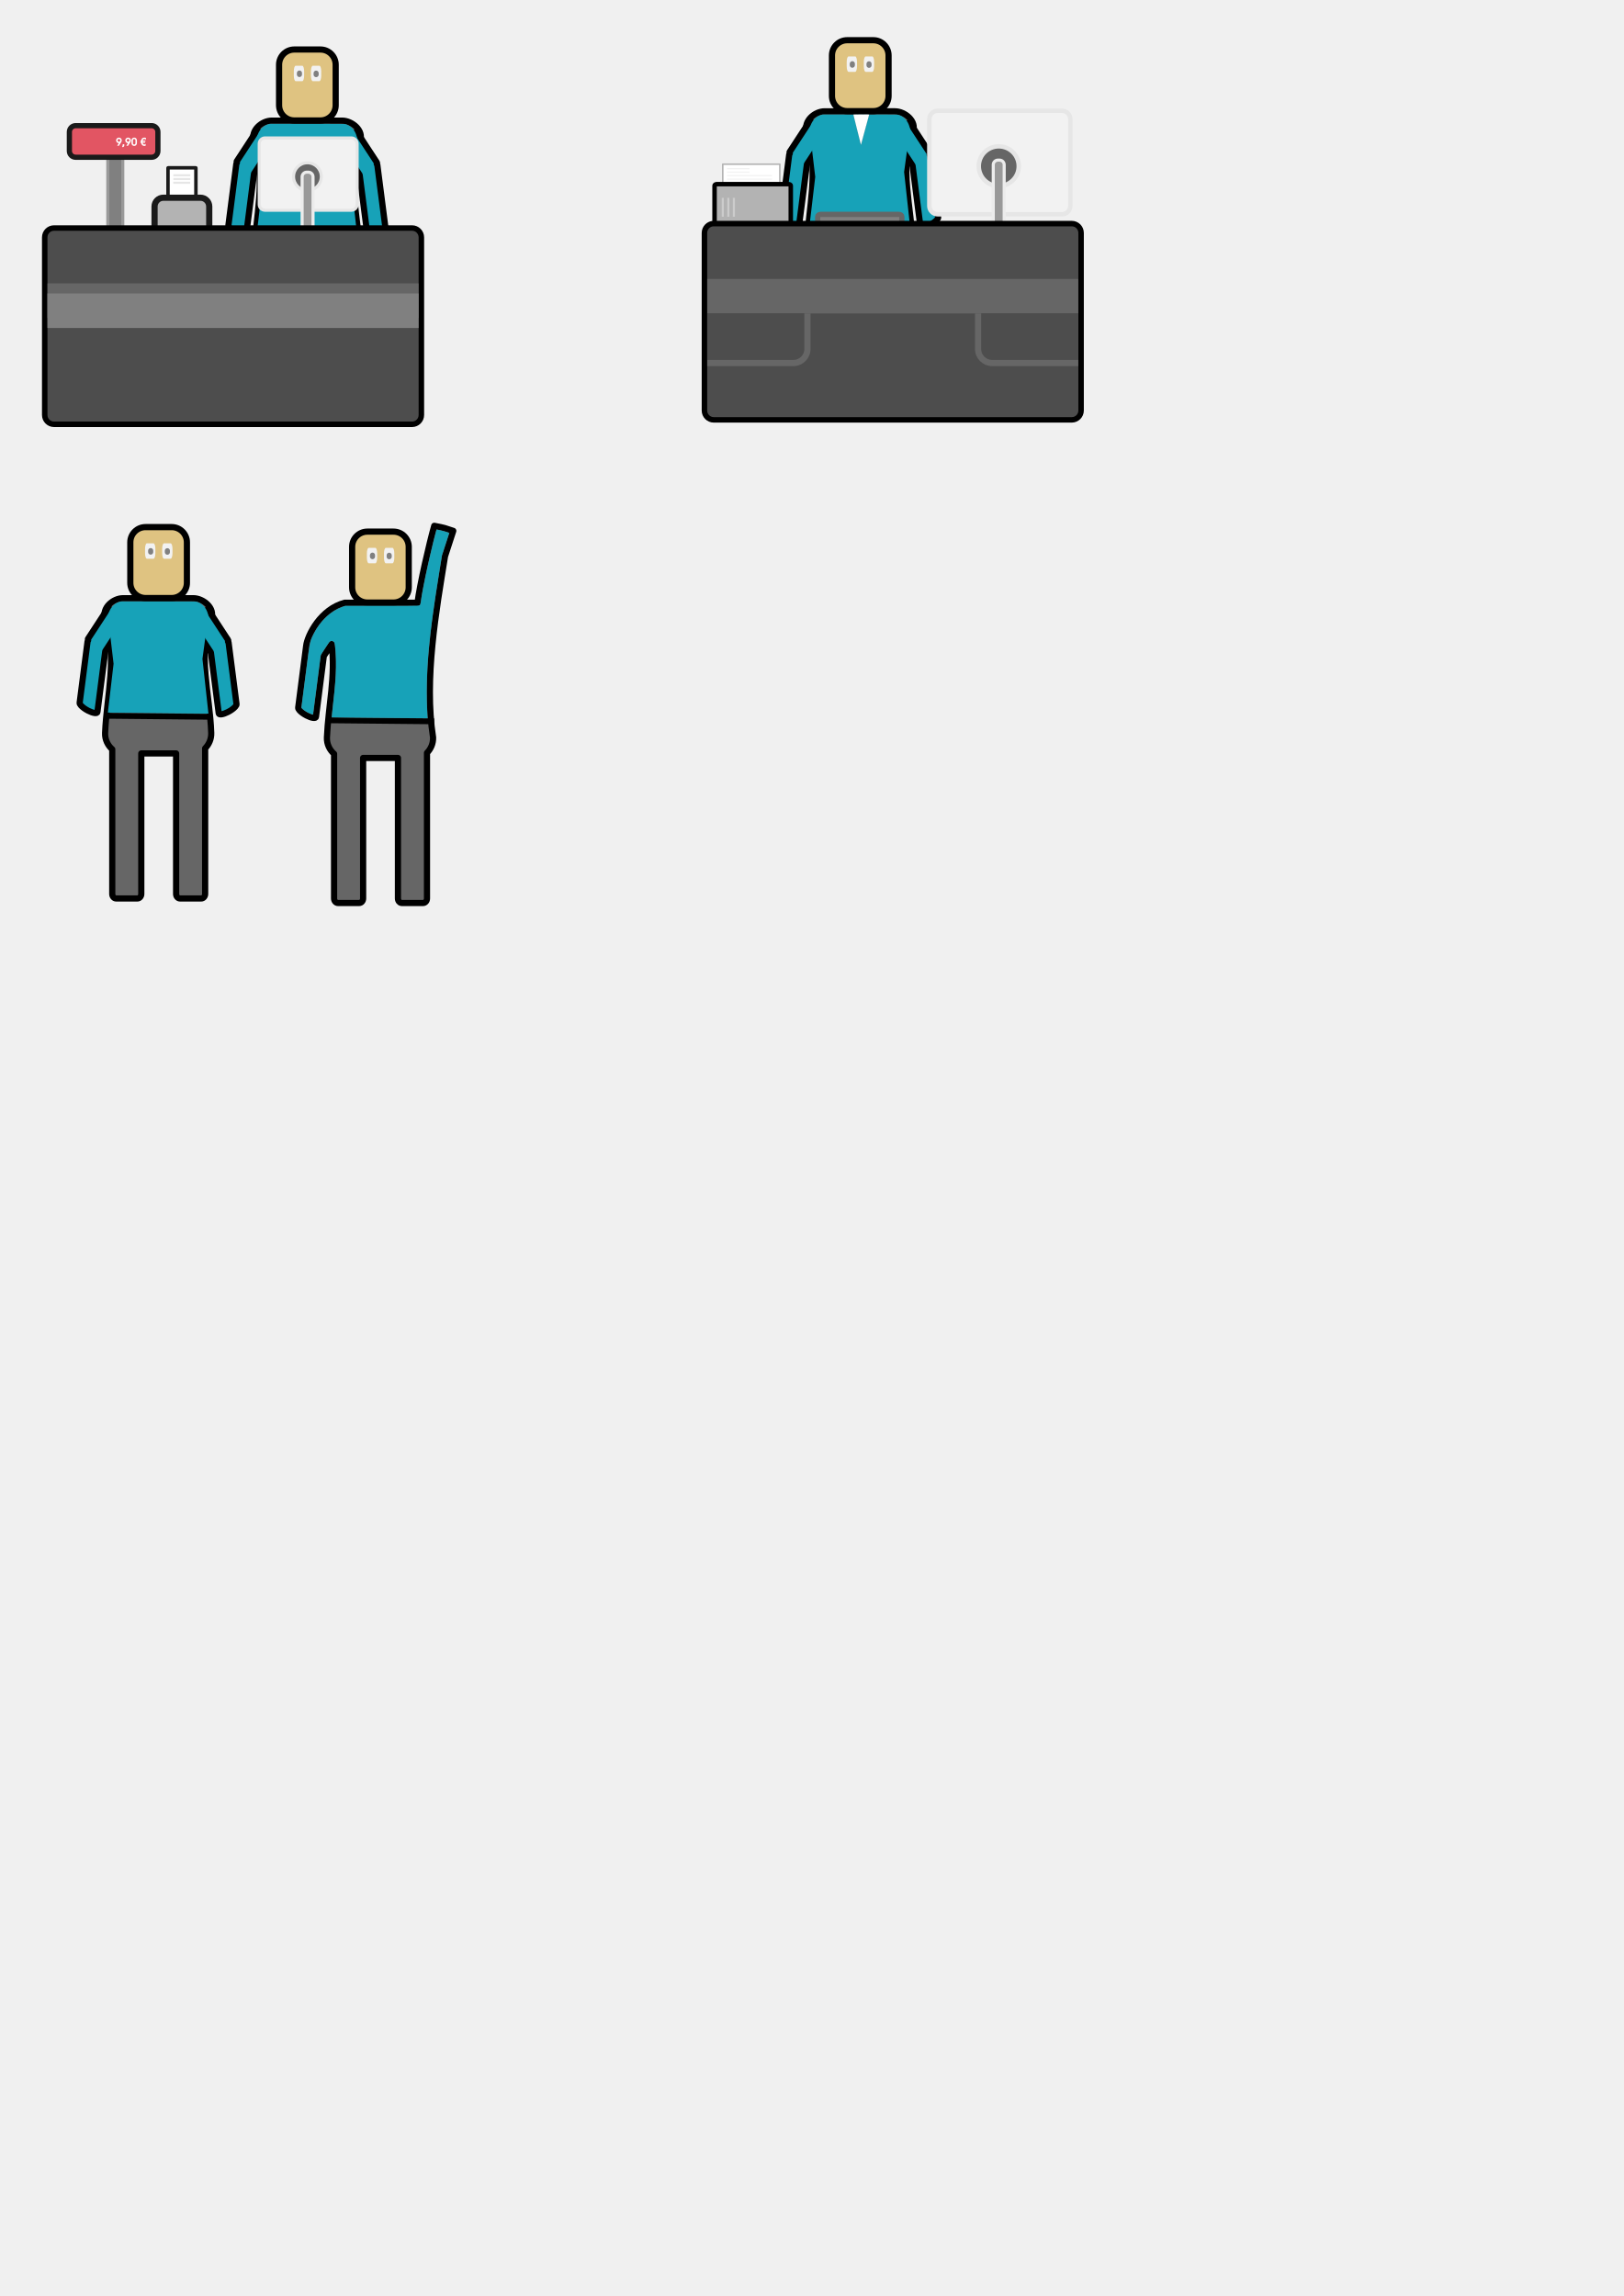
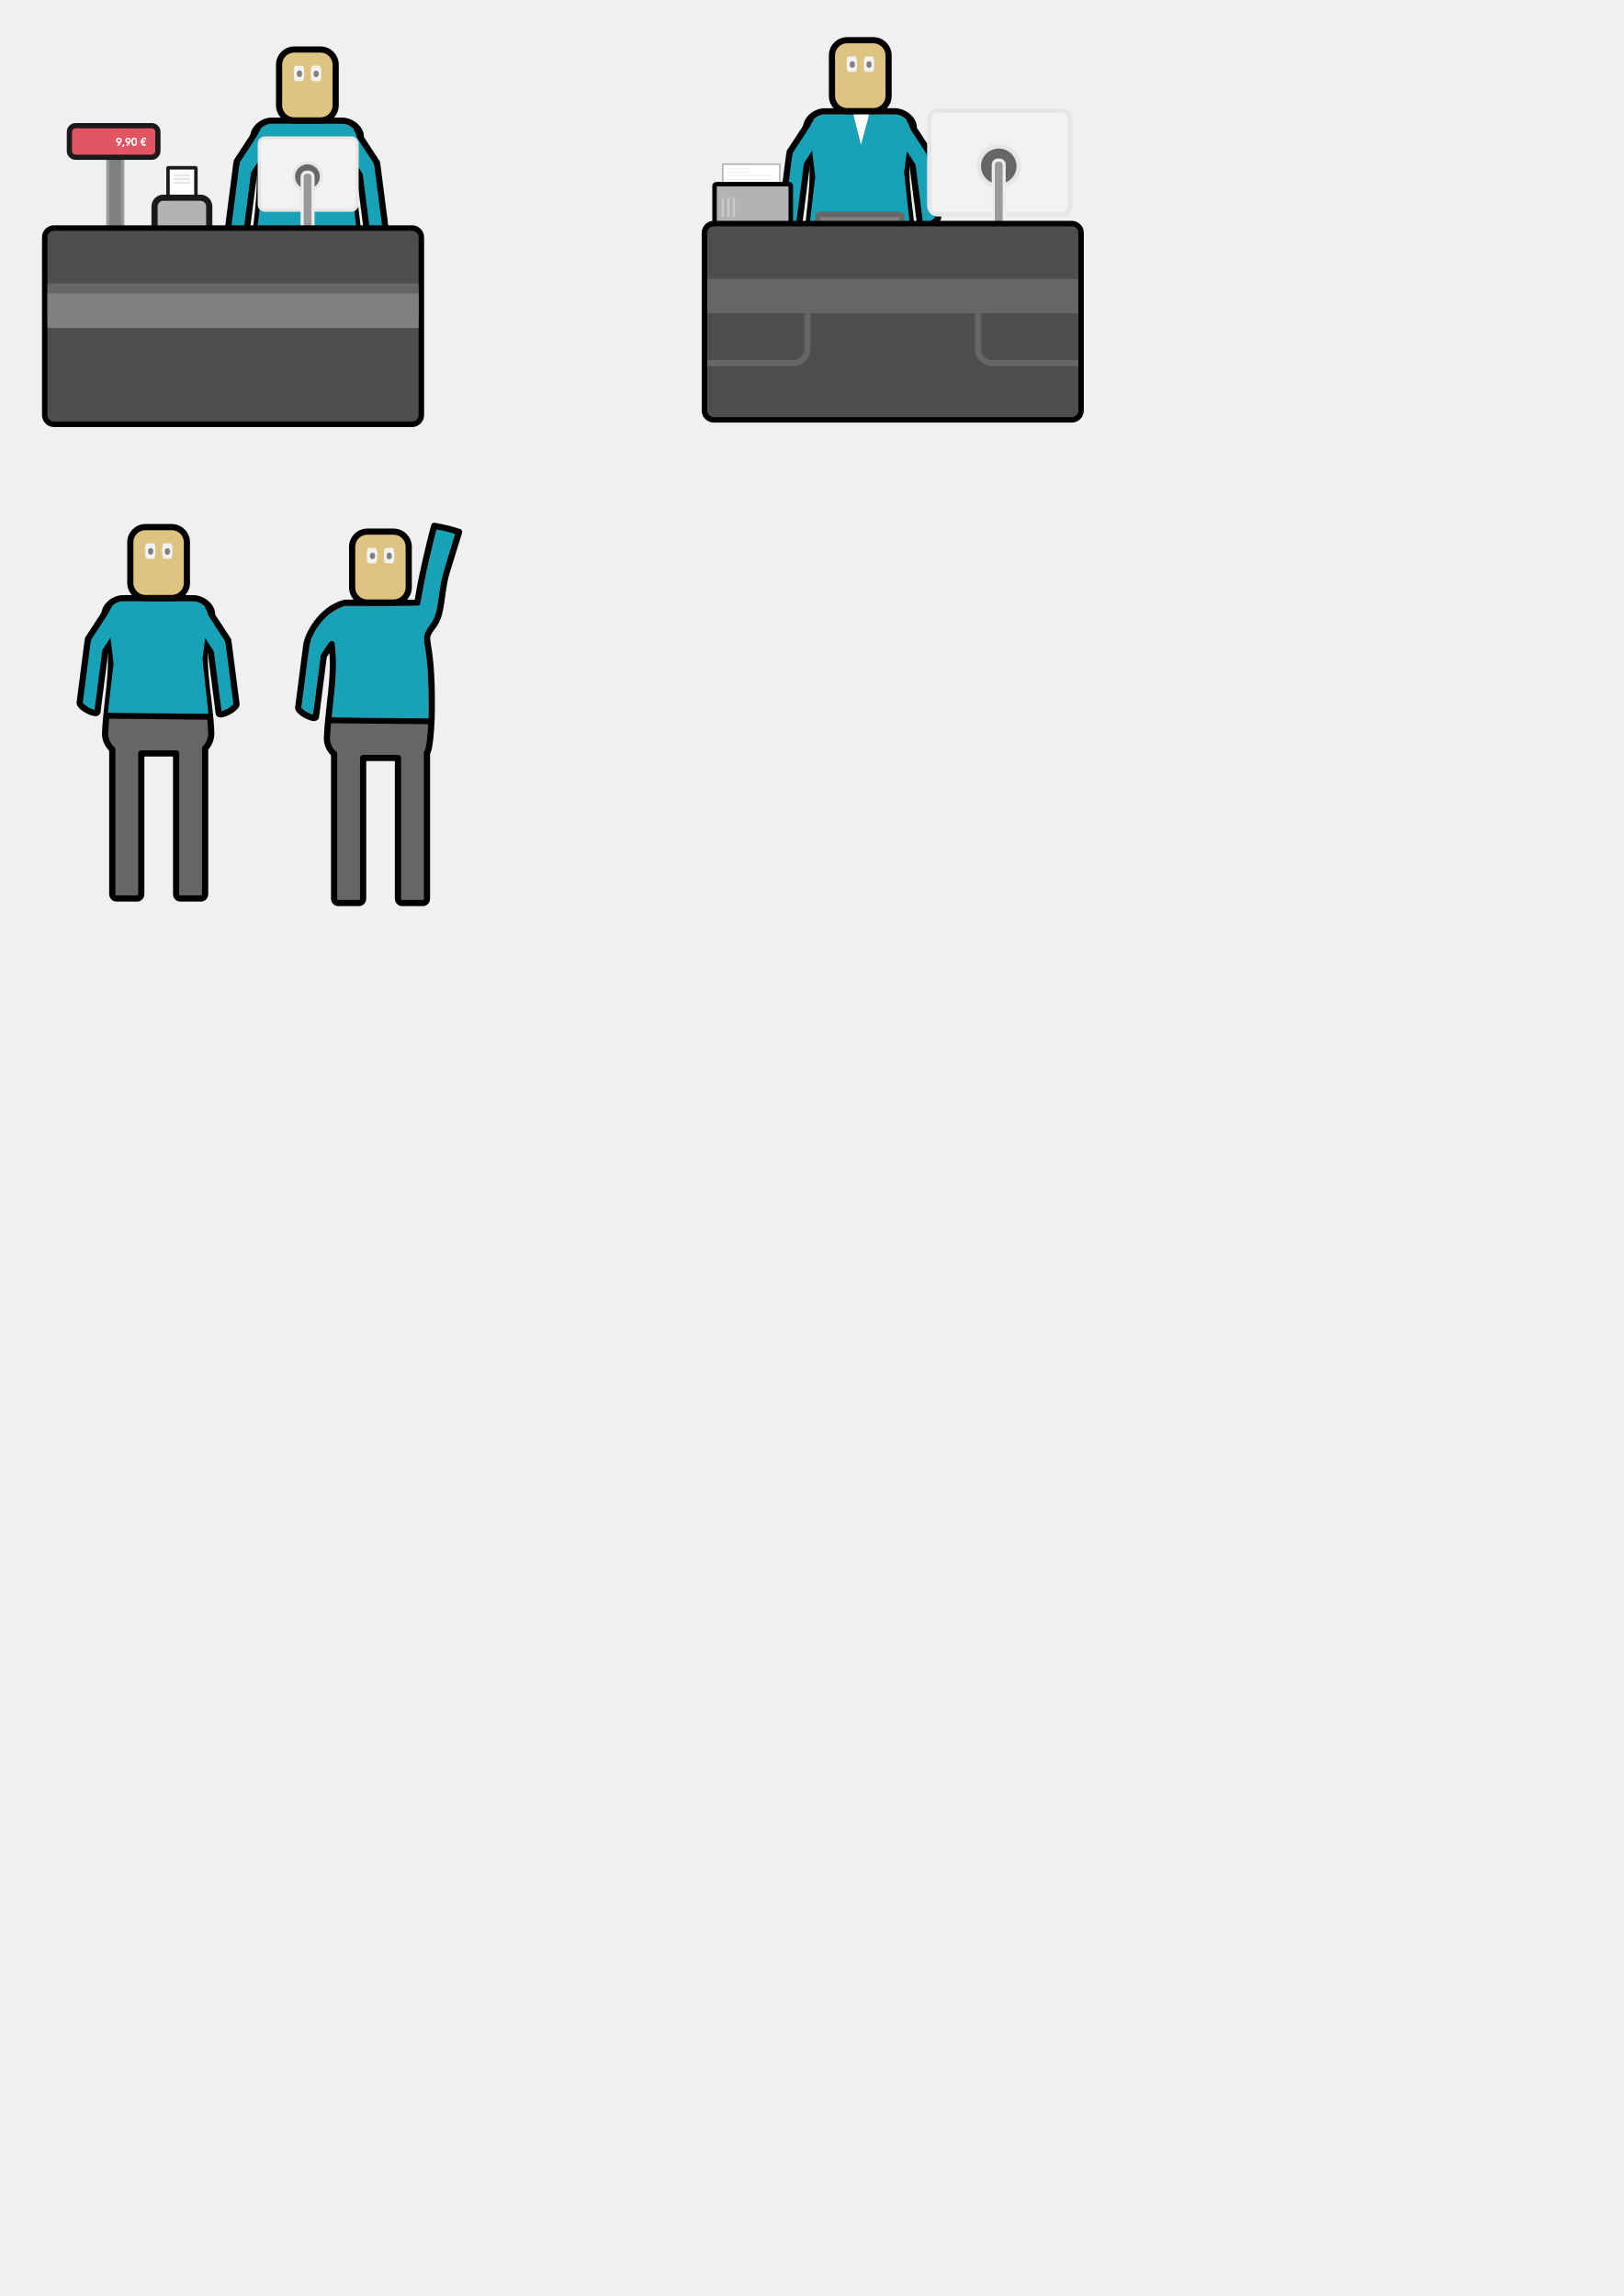
<svg xmlns="http://www.w3.org/2000/svg" width="210mm" height="297mm" viewBox="0 0 210 297" version="1.1" id="svg8">
  <defs id="defs2">
    <mask maskUnits="userSpaceOnUse" id="mask1093">
      <rect style="fill:#4d4d4d;fill-opacity:1;stroke:#666666;stroke-width:0.8;stroke-linejoin:round;stroke-miterlimit:4;stroke-dasharray:none" id="rect1095" width="9.591" height="20.693" x="96.785" y="208.239" ry="1.827" />
    </mask>
    <mask maskUnits="userSpaceOnUse" id="mask1129">
      <rect style="fill:#ffffff;fill-opacity:1;stroke:none;stroke-width:0.913;stroke-linejoin:round;stroke-miterlimit:4;stroke-dasharray:none" id="rect1131" width="23.138" height="22.737" x="135.555" y="230.297" ry="0" />
    </mask>
    <mask maskUnits="userSpaceOnUse" id="mask1135">
      <rect style="fill:#ffffff;fill-opacity:1;stroke:none;stroke-width:0.8;stroke-linejoin:round;stroke-miterlimit:4;stroke-dasharray:none" id="rect1137" width="51.714" height="16.57" x="-161.633" y="-257.044" ry="1.827" transform="scale(-1)" />
    </mask>
    <mask maskUnits="userSpaceOnUse" id="mask1143">
      <rect style="fill:#ffffff;fill-opacity:1;stroke:none;stroke-width:0.8;stroke-linejoin:round;stroke-miterlimit:4;stroke-dasharray:none" id="rect1145" width="43.696" height="16.436" x="126.278" y="245.875" ry="1.827" />
    </mask>
    <mask maskUnits="userSpaceOnUse" id="mask1173">
      <rect style="fill:#ffffff;fill-opacity:1;stroke:none;stroke-width:0.4;stroke-linejoin:round;stroke-miterlimit:4;stroke-dasharray:none" id="rect1175" width="29.265" height="16.837" x="-166.901" y="-259.906" rx="0" ry="0" transform="scale(-1)" />
    </mask>
    <mask maskUnits="userSpaceOnUse" id="mask1173-8">
      <rect style="fill:#ffffff;fill-opacity:1;stroke:none;stroke-width:0.4;stroke-linejoin:round;stroke-miterlimit:4;stroke-dasharray:none" id="rect1175-9" width="29.265" height="16.837" x="-166.901" y="-259.906" rx="0" ry="0" transform="scale(-1)" />
    </mask>
  </defs>
  <g id="layer1">
    <g id="g1384" transform="translate(47.07474,-161.6557)">
      <g id="g1237-8" transform="translate(-67.3565,57.33825)">
        <path id="rect855-2-5-8-1" style="fill:#666666;stroke:#000000;stroke-width:0.8;stroke-linejoin:round;stroke-miterlimit:4;stroke-dasharray:none" d="m 55.431,119.921 c -1.283,0 -2.77,1.254 -2.316,2.649 1.627,4.998 0.206,9.863 0,14.781 -0.036,0.868 0.364,1.635 0.925,2.117 v 18.71 c 0,0.324 0.228,0.584 0.511,0.584 h 2.735 c 0.283,0 0.51,-0.261 0.51,-0.584 v -18.178 h 4.503 v 18.178 c 0,0.324 0.228,0.584 0.511,0.584 h 2.735 c 0.283,0 0.51,-0.261 0.51,-0.584 v -18.838 c 0.482,-0.485 0.814,-1.195 0.787,-1.99 -0.166,-4.967 -1.812,-10.289 0,-14.781 0.549,-1.361 -1.033,-2.649 -2.316,-2.649 z" />
        <path id="rect1104-1-8-9" style="fill:#17a2b8;fill-opacity:1;stroke:#000000;stroke-width:0.8;stroke-linejoin:round;stroke-miterlimit:4;stroke-dasharray:none" d="m 69.945,133.961 c -0.192,0.219 -0.532,0.473 -0.93,0.678 -0.637,0.329 -1.173,0.406 -1.203,0.173 l -1.014,-7.869 -2.225,-3.404 c -0.075,-0.115 0.284,-0.683 0.806,-1.273 0.522,-0.59 1.002,-0.973 1.078,-0.857 l 2.582,3.949 c 0.02,0.03 0.008,0.094 -0.028,0.179 0.037,0.022 0.065,0.051 0.07,0.094 l 1.03,7.994 c 0.011,0.087 -0.05,0.205 -0.165,0.336 z" />
        <path id="rect1104-1-2" style="fill:#17a2b8;fill-opacity:1;stroke:#000000;stroke-width:0.8;stroke-linejoin:round;stroke-miterlimit:4;stroke-dasharray:none" d="m 49.989,133.793 c 0.192,0.219 0.532,0.473 0.93,0.678 0.637,0.329 1.173,0.406 1.203,0.173 l 1.014,-7.869 2.225,-3.404 c 0.075,-0.115 -0.284,-0.683 -0.806,-1.273 -0.522,-0.59 -1.002,-0.973 -1.078,-0.857 l -2.582,3.949 c -0.02,0.03 -0.008,0.094 0.028,0.179 -0.037,0.022 -0.065,0.051 -0.07,0.094 l -1.03,7.994 c -0.011,0.087 0.05,0.205 0.165,0.336 z" />
        <path style="fill:#17a2b8;fill-opacity:1;stroke:#000000;stroke-width:0;stroke-linejoin:round;stroke-miterlimit:4;stroke-dasharray:none" d="m 60.027,134.793 c -3.259,-0.031 -6.068,-0.062 -6.241,-0.07 l -0.315,-0.014 0.741,-6.307 -0.729,-6.173 0.047,-0.201 c 0.189,-0.813 0.732,-1.429 1.442,-1.636 l 0.183,-0.053 h 4.832 c 4.516,0 4.841,0.003 4.971,0.041 0.37,0.109 0.674,0.299 0.931,0.582 0.247,0.272 0.415,0.588 0.524,0.988 l 0.057,0.208 -0.763,5.614 0.774,7.083 -0.264,-0.003 c -0.145,-0.002 -2.93,-0.029 -6.19,-0.06 z" id="path1170-1" />
        <path style="fill:none;stroke:#000000;stroke-width:0.748;stroke-linecap:butt;stroke-linejoin:miter;stroke-miterlimit:4;stroke-dasharray:none;stroke-opacity:1" d="m 53.314,135.131 13.667,0.134" id="path1096-6" />
        <rect style="fill:#dfc381;fill-opacity:1;stroke:#000000;stroke-width:0.8;stroke-linejoin:round;stroke-miterlimit:4;stroke-dasharray:none" id="rect1102-6" width="7.32" height="9.176" x="56.376" y="110.723" ry="1.971" />
        <rect style="fill:#f2f2f2;fill-opacity:1;stroke:#000000;stroke-width:0;stroke-linejoin:round;stroke-miterlimit:4;stroke-dasharray:none" id="rect1172-5" width="1.335" height="1.995" x="58.282" y="112.821" ry="0.725" rx="0.236" />
        <rect style="fill:#f2f2f2;fill-opacity:1;stroke:#000000;stroke-width:0;stroke-linejoin:round;stroke-miterlimit:4;stroke-dasharray:none" id="rect1172-6-2" width="1.335" height="1.995" x="60.495" y="112.821" ry="0.725" rx="0.236" />
        <rect style="fill:#808080;fill-opacity:1;stroke:#000000;stroke-width:0;stroke-linejoin:round;stroke-miterlimit:4;stroke-dasharray:none" id="rect1194-3" width="0.661" height="0.85" x="58.679" y="113.436" ry="0.331" />
        <rect style="fill:#808080;fill-opacity:1;stroke:#000000;stroke-width:0;stroke-linejoin:round;stroke-miterlimit:4;stroke-dasharray:none" id="rect1194-8-2" width="0.661" height="0.85" x="60.838" y="113.448" ry="0.331" />
      </g>
      <g id="g996" transform="translate(-3.704167)">
        <rect style="fill:#808080;stroke:#999999;stroke-width:0.4;stroke-linejoin:round;stroke-miterlimit:4;stroke-dasharray:none" id="rect926" width="1.936" height="11.196" x="-29.428" y="181.192" ry="0" />
        <rect style="fill:#e25563;fill-opacity:1;stroke:#1a1a1a;stroke-width:0.676;stroke-linejoin:round;stroke-miterlimit:4;stroke-dasharray:none" id="rect904" width="11.448" height="4.088" x="-34.397" y="177.909" ry="0.814" />
        <g aria-label="9,90 €" id="text930" style="font-style:normal;font-weight:normal;font-size:1.411px;line-height:1.25;font-family:sans-serif;letter-spacing:0px;word-spacing:0px;fill:#000000;fill-opacity:1;stroke:none;stroke-width:0.265">
          <path d="m -27.989,179.985 q 0.075,0 0.125,-0.05 0.05,-0.05 0.05,-0.125 0,-0.074 -0.05,-0.124 -0.05,-0.05 -0.125,-0.05 -0.075,0 -0.125,0.05 -0.05,0.05 -0.05,0.124 0,0.075 0.05,0.125 0.05,0.05 0.125,0.05 z m -0.23,0.529 0.22,-0.34 q -0.151,0 -0.253,-0.105 -0.101,-0.105 -0.101,-0.259 0,-0.148 0.105,-0.252 0.105,-0.105 0.259,-0.105 0.154,0 0.259,0.105 0.105,0.104 0.105,0.252 0,0.051 -0.017,0.111 -0.017,0.06 -0.041,0.099 l -0.311,0.494 z" style="font-style:normal;font-variant:normal;font-weight:600;font-stretch:normal;font-size:1.411px;font-family:Atlanta;-inkscape-font-specification:'Atlanta Semi-Bold';fill:#ffffff;stroke-width:0.265" id="path1077" />
          <path d="m -27.537,180.514 q 0.017,0 0.028,-0.012 0.012,-0.012 0.012,-0.029 v -0.157 h 0.198 v 0.156 q 0,0.087 -0.062,0.15 -0.061,0.062 -0.15,0.062 h -0.043 v -0.17 z" style="font-style:normal;font-variant:normal;font-weight:600;font-stretch:normal;font-size:1.411px;font-family:Atlanta;-inkscape-font-specification:'Atlanta Semi-Bold';fill:#ffffff;stroke-width:0.265" id="path1079" />
          <path d="m -26.804,179.985 q 0.075,0 0.125,-0.05 0.05,-0.05 0.05,-0.125 0,-0.074 -0.05,-0.124 -0.05,-0.05 -0.125,-0.05 -0.075,0 -0.125,0.05 -0.05,0.05 -0.05,0.124 0,0.075 0.05,0.125 0.05,0.05 0.125,0.05 z m -0.23,0.529 0.22,-0.34 q -0.151,0 -0.253,-0.105 -0.101,-0.105 -0.101,-0.259 0,-0.148 0.105,-0.252 0.105,-0.105 0.259,-0.105 0.154,0 0.259,0.105 0.105,0.104 0.105,0.252 0,0.051 -0.017,0.111 -0.017,0.06 -0.041,0.099 l -0.311,0.494 z" style="font-style:normal;font-variant:normal;font-weight:600;font-stretch:normal;font-size:1.411px;font-family:Atlanta;-inkscape-font-specification:'Atlanta Semi-Bold';fill:#ffffff;stroke-width:0.265" id="path1081" />
          <path d="m -26.367,179.821 q 0,-0.157 0.101,-0.262 0.101,-0.105 0.252,-0.105 0.151,0 0.251,0.105 0.101,0.105 0.101,0.262 v 0.345 q 0,0.157 -0.101,0.262 -0.101,0.105 -0.252,0.105 -0.152,0 -0.252,-0.105 -0.101,-0.105 -0.101,-0.262 z m 0.189,0.345 q 0,0.085 0.043,0.134 0.044,0.049 0.121,0.049 0.076,0 0.12,-0.049 0.044,-0.049 0.044,-0.134 v -0.345 q 0,-0.085 -0.044,-0.134 -0.043,-0.05 -0.12,-0.05 -0.076,0 -0.121,0.05 -0.043,0.049 -0.043,0.134 z" style="font-style:normal;font-variant:normal;font-weight:600;font-stretch:normal;font-size:1.411px;font-family:Atlanta;-inkscape-font-specification:'Atlanta Semi-Bold';fill:#ffffff;stroke-width:0.265" id="path1083" />
          <path d="m -24.707,179.642 q -0.09,0 -0.145,0.052 -0.056,0.051 -0.074,0.15 h 0.376 l -0.027,0.12 h -0.361 q -0.001,0.008 -0.001,0.028 0,0.02 0.001,0.028 h 0.349 l -0.028,0.12 h -0.309 q 0.047,0.203 0.22,0.203 0.117,0 0.176,-0.091 v 0.241 q -0.065,0.039 -0.176,0.039 -0.165,0 -0.272,-0.101 -0.107,-0.101 -0.138,-0.29 h -0.1 l 0.027,-0.12 h 0.063 q -0.001,-0.008 -0.001,-0.028 0,-0.02 0.001,-0.028 h -0.09 l 0.025,-0.12 h 0.074 q 0.031,-0.187 0.138,-0.289 0.108,-0.102 0.272,-0.102 0.143,0 0.229,0.066 l -0.05,0.222 q -0.034,-0.053 -0.076,-0.076 -0.041,-0.023 -0.103,-0.023 z" style="font-style:normal;font-variant:normal;font-weight:600;font-stretch:normal;font-size:1.411px;font-family:Atlanta;-inkscape-font-specification:'Atlanta Semi-Bold';fill:#ffffff;stroke-width:0.265" id="path1085" />
        </g>
        <g id="g1053" transform="translate(50.72295,-0.1113671)">
          <rect style="fill:#f2f2f2;fill-opacity:1;stroke:#e6e6e6;stroke-width:0.4;stroke-linejoin:round;stroke-miterlimit:4;stroke-dasharray:none" id="rect1044" width="12.662" height="9.354" x="-60.568" y="179.609" rx="0.756" ry="0.756" />
          <circle style="fill:#666666;fill-opacity:1;stroke:#e6e6e6;stroke-width:0.4;stroke-linejoin:round;stroke-miterlimit:4;stroke-dasharray:none" id="path1046" cx="-54.331" cy="184.617" r="1.795" />
          <rect style="fill:#999999;fill-opacity:1;stroke:#ececec;stroke-width:0.4;stroke-linejoin:round;stroke-miterlimit:4;stroke-dasharray:none" id="rect1048" width="1.412" height="8.971" x="-55.02" y="184.038" ry="0.601" />
        </g>
      </g>
      <g id="g1064" transform="translate(0,1.058333)">
        <rect style="fill:#ffffff;fill-opacity:1;stroke:#1a1a1a;stroke-width:0.447;stroke-linejoin:round;stroke-miterlimit:4;stroke-dasharray:none" id="rect1000" width="3.609" height="6.857" x="-25.347" y="182.302" ry="0.012" />
        <rect style="fill:#b3b3b3;fill-opacity:1;stroke:#1a1a1a;stroke-width:0.8;stroke-linejoin:round;stroke-miterlimit:4;stroke-dasharray:none" id="rect998" width="7.073" height="7.073" x="-27.086" y="186.174" ry="1.134" />
        <path style="fill:#f2f2f2;stroke:#e6e6e6;stroke-width:0.265px;stroke-linecap:butt;stroke-linejoin:miter;stroke-opacity:1" d="m -24.66,183.27 h 2.197" id="path1002" />
        <path style="fill:#f2f2f2;stroke:#e6e6e6;stroke-width:0.265px;stroke-linecap:butt;stroke-linejoin:miter;stroke-opacity:1" d="m -24.657,183.754 h 2.197" id="path1002-8" />
        <path style="fill:#f2f2f2;stroke:#e6e6e6;stroke-width:0.265px;stroke-linecap:butt;stroke-linejoin:miter;stroke-opacity:1" d="m -24.669,184.239 h 2.197" id="path1002-8-8" />
      </g>
      <rect style="fill:#4d4d4d;stroke:#000000;stroke-width:0.709;stroke-linejoin:round;stroke-miterlimit:4;stroke-dasharray:none" id="rect855-9-5" width="48.714" height="25.389" x="-41.29" y="191.153" ry="1.206" />
      <rect style="fill:#666666;fill-opacity:1;stroke:#cccccc;stroke-width:0;stroke-linejoin:round;stroke-miterlimit:4;stroke-dasharray:none" id="rect1090-3" width="47.988" height="4.463" x="-40.928" y="198.313" ry="0" />
      <rect style="fill:#808080;fill-opacity:1;stroke:#999999;stroke-width:0;stroke-linejoin:round;stroke-miterlimit:4;stroke-dasharray:none" id="rect1090" width="48.005" height="4.463" x="-40.939" y="199.617" ry="0" />
      <g id="g1237-8-0" transform="translate(-86.5969,119.116)">
        <path id="rect855-2-5-8-1-2" style="fill:#666666;stroke:#000000;stroke-width:0.8;stroke-linejoin:round;stroke-miterlimit:4;stroke-dasharray:none" d="m 55.431,119.921 c -1.283,0 -2.77,1.254 -2.316,2.649 1.627,4.998 0.206,9.863 0,14.781 -0.036,0.868 0.364,1.635 0.925,2.117 v 18.71 c 0,0.324 0.228,0.584 0.511,0.584 h 2.735 c 0.283,0 0.51,-0.261 0.51,-0.584 v -18.178 h 4.503 v 18.178 c 0,0.324 0.228,0.584 0.511,0.584 h 2.735 c 0.283,0 0.51,-0.261 0.51,-0.584 v -18.838 c 0.482,-0.485 0.814,-1.195 0.787,-1.99 -0.166,-4.967 -1.812,-10.289 0,-14.781 0.549,-1.361 -1.033,-2.649 -2.316,-2.649 z" />
        <path id="rect1104-1-8-9-0" style="fill:#17a2b8;fill-opacity:1;stroke:#000000;stroke-width:0.8;stroke-linejoin:round;stroke-miterlimit:4;stroke-dasharray:none" d="m 69.945,133.961 c -0.192,0.219 -0.532,0.473 -0.93,0.678 -0.637,0.329 -1.173,0.406 -1.203,0.173 l -1.014,-7.869 -2.225,-3.404 c -0.075,-0.115 0.284,-0.683 0.806,-1.273 0.522,-0.59 1.002,-0.973 1.078,-0.857 l 2.582,3.949 c 0.02,0.03 0.008,0.094 -0.028,0.179 0.037,0.022 0.065,0.051 0.07,0.094 l 1.03,7.994 c 0.011,0.087 -0.05,0.205 -0.165,0.336 z" />
        <path id="rect1104-1-2-5" style="fill:#17a2b8;fill-opacity:1;stroke:#000000;stroke-width:0.8;stroke-linejoin:round;stroke-miterlimit:4;stroke-dasharray:none" d="m 49.989,133.793 c 0.192,0.219 0.532,0.473 0.93,0.678 0.637,0.329 1.173,0.406 1.203,0.173 l 1.014,-7.869 2.225,-3.404 c 0.075,-0.115 -0.284,-0.683 -0.806,-1.273 -0.522,-0.59 -1.002,-0.973 -1.078,-0.857 l -2.582,3.949 c -0.02,0.03 -0.008,0.094 0.028,0.179 -0.037,0.022 -0.065,0.051 -0.07,0.094 l -1.03,7.994 c -0.011,0.087 0.05,0.205 0.165,0.336 z" />
        <path style="fill:#17a2b8;fill-opacity:1;stroke:#000000;stroke-width:0;stroke-linejoin:round;stroke-miterlimit:4;stroke-dasharray:none" d="m 60.027,134.793 c -3.259,-0.031 -6.068,-0.062 -6.241,-0.07 l -0.315,-0.014 0.741,-6.307 -0.729,-6.173 0.047,-0.201 c 0.189,-0.813 0.732,-1.429 1.442,-1.636 l 0.183,-0.053 h 4.832 c 4.516,0 4.841,0.003 4.971,0.041 0.37,0.109 0.674,0.299 0.931,0.582 0.247,0.272 0.415,0.588 0.524,0.988 l 0.057,0.208 -0.763,5.614 0.774,7.083 -0.264,-0.003 c -0.145,-0.002 -2.93,-0.029 -6.19,-0.06 z" id="path1170-1-4" />
        <path style="fill:none;stroke:#000000;stroke-width:0.748;stroke-linecap:butt;stroke-linejoin:miter;stroke-miterlimit:4;stroke-dasharray:none;stroke-opacity:1" d="m 53.314,135.131 13.667,0.134" id="path1096-6-65" />
        <rect style="fill:#dfc381;fill-opacity:1;stroke:#000000;stroke-width:0.8;stroke-linejoin:round;stroke-miterlimit:4;stroke-dasharray:none" id="rect1102-6-9" width="7.32" height="9.176" x="56.376" y="110.723" ry="1.971" />
        <rect style="fill:#f2f2f2;fill-opacity:1;stroke:#000000;stroke-width:0;stroke-linejoin:round;stroke-miterlimit:4;stroke-dasharray:none" id="rect1172-5-4" width="1.335" height="1.995" x="58.282" y="112.821" ry="0.725" rx="0.236" />
        <rect style="fill:#f2f2f2;fill-opacity:1;stroke:#000000;stroke-width:0;stroke-linejoin:round;stroke-miterlimit:4;stroke-dasharray:none" id="rect1172-6-2-7" width="1.335" height="1.995" x="60.495" y="112.821" ry="0.725" rx="0.236" />
        <rect style="fill:#808080;fill-opacity:1;stroke:#000000;stroke-width:0;stroke-linejoin:round;stroke-miterlimit:4;stroke-dasharray:none" id="rect1194-3-2" width="0.661" height="0.85" x="58.679" y="113.436" ry="0.331" />
        <rect style="fill:#808080;fill-opacity:1;stroke:#000000;stroke-width:0;stroke-linejoin:round;stroke-miterlimit:4;stroke-dasharray:none" id="rect1194-8-2-1" width="0.661" height="0.85" x="60.838" y="113.448" ry="0.331" />
      </g>
      <g id="g1237-8-0-3" transform="translate(-57.90758,119.7011)">
-         <path id="rect855-2-5-8-1-2-1" style="fill:#666666;stroke:#000000;stroke-width:3.024;stroke-linejoin:round;stroke-miterlimit:4;stroke-dasharray:none" d="m 212.268,257.074 c -2.467,8.74 -6.997,28.391 -8.196,37.696 -0.379,-0.055 -0.757,-0.092 -1.127,-0.092 h -34.385 c -11.782,3.004 -18.331,15.906 -18.906,21.121 l -3.893,30.213 c -0.043,0.33 0.19,0.776 0.625,1.271 0.724,0.826 2.01,1.787 3.514,2.564 2.407,1.244 4.435,1.533 4.549,0.652 l 3.832,-29.742 3.826,-5.854 c 2.053,15.339 -1.66,30.428 -2.299,45.65 -0.138,3.28 1.374,6.178 3.496,8.002 v 70.715 c 0,1.223 0.862,2.209 1.932,2.209 h 10.338 c 1.069,0 1.928,-0.986 1.928,-2.209 v -68.705 h 17.021 v 68.705 c 0,1.223 0.86,2.209 1.93,2.209 h 10.338 c 1.069,0 1.93,-0.986 1.93,-2.209 v -71.197 c 1.823,-1.832 3.077,-4.515 2.977,-7.52 -4.502,-28.614 1.69,-62.765 5.838,-88.621 l 4.032,-12.393 c -4.837,-1.579 -3.374,-1.292 -9.299,-2.466 z" transform="matrix(0.2645833,0,0,0.2645833,10.83284,41.95453)" />
+         <path id="rect855-2-5-8-1-2-1" style="fill:#666666;stroke:#000000;stroke-width:3.024;stroke-linejoin:round;stroke-miterlimit:4;stroke-dasharray:none" d="m 212.268,257.074 c -2.467,8.74 -6.997,28.391 -8.196,37.696 -0.379,-0.055 -0.757,-0.092 -1.127,-0.092 h -34.385 c -11.782,3.004 -18.331,15.906 -18.906,21.121 l -3.893,30.213 c -0.043,0.33 0.19,0.776 0.625,1.271 0.724,0.826 2.01,1.787 3.514,2.564 2.407,1.244 4.435,1.533 4.549,0.652 l 3.832,-29.742 3.826,-5.854 c 2.053,15.339 -1.66,30.428 -2.299,45.65 -0.138,3.28 1.374,6.178 3.496,8.002 v 70.715 c 0,1.223 0.862,2.209 1.932,2.209 h 10.338 c 1.069,0 1.928,-0.986 1.928,-2.209 v -68.705 h 17.021 v 68.705 c 0,1.223 0.86,2.209 1.93,2.209 h 10.338 c 1.069,0 1.93,-0.986 1.93,-2.209 v -71.197 c 1.823,-1.832 2.446,-19.017 2.345,-22.022 0.307,-37.895 -5.795,-31.398 0.812,-40.168 4.929,-6.541 3.017,-16.047 7.181,-28.461 l 5.378,-17.348 c -4.837,-1.579 -6.244,-1.827 -12.169,-3.002 z" transform="matrix(0.2645833,0,0,0.2645833,10.83284,41.95453)" />
        <path style="fill:none;stroke:#000000;stroke-width:0.748;stroke-linecap:butt;stroke-linejoin:miter;stroke-miterlimit:4;stroke-dasharray:none;stroke-opacity:1" d="m 53.314,135.131 13.667,0.134" id="path1096-6-65-5" />
        <rect style="fill:#dfc381;fill-opacity:1;stroke:#000000;stroke-width:0.8;stroke-linejoin:round;stroke-miterlimit:4;stroke-dasharray:none" id="rect1102-6-9-1" width="7.32" height="9.176" x="56.376" y="110.723" ry="1.971" />
        <rect style="fill:#f2f2f2;fill-opacity:1;stroke:#000000;stroke-width:0;stroke-linejoin:round;stroke-miterlimit:4;stroke-dasharray:none" id="rect1172-5-4-2" width="1.335" height="1.995" x="58.282" y="112.821" ry="0.725" rx="0.236" />
        <rect style="fill:#f2f2f2;fill-opacity:1;stroke:#000000;stroke-width:0;stroke-linejoin:round;stroke-miterlimit:4;stroke-dasharray:none" id="rect1172-6-2-7-2" width="1.335" height="1.995" x="60.495" y="112.821" ry="0.725" rx="0.236" />
        <rect style="fill:#808080;fill-opacity:1;stroke:#000000;stroke-width:0;stroke-linejoin:round;stroke-miterlimit:4;stroke-dasharray:none" id="rect1194-3-2-2" width="0.661" height="0.85" x="58.679" y="113.436" ry="0.331" />
        <rect style="fill:#808080;fill-opacity:1;stroke:#000000;stroke-width:0;stroke-linejoin:round;stroke-miterlimit:4;stroke-dasharray:none" id="rect1194-8-2-1-5" width="0.661" height="0.85" x="60.838" y="113.448" ry="0.331" />
-         <path style="fill:#17a2b8;fill-opacity:1;stroke:#32c6dc;stroke-width:0;stroke-linejoin:round" d="m 181.575,350.924 c -10.66,-0.103 -19.395,-0.197 -19.411,-0.209 -0.016,-0.013 0.251,-2.576 0.593,-5.696 1.13,-10.287 1.371,-13.318 1.477,-18.552 0.103,-5.072 -0.3,-11.387 -0.788,-12.33 -0.406,-0.785 -1.665,-0.998 -2.317,-0.391 -0.435,0.405 -4.279,6.257 -4.366,6.648 -0.033,0.146 -0.887,6.712 -1.898,14.592 -1.012,7.88 -1.855,14.343 -1.875,14.363 -0.074,0.074 -1.442,-0.455 -2.35,-0.909 -1.101,-0.551 -2.284,-1.37 -2.883,-1.996 l -0.42,-0.439 1.97,-15.324 c 2.287,-17.793 2.134,-17.009 4.073,-20.847 3.191,-6.314 8.397,-11.189 14.053,-13.158 l 1.303,-0.454 17.968,0.009 c 20.134,0.01 18.416,0.095 18.785,-0.929 0.104,-0.29 0.253,-1.038 0.331,-1.663 0.619,-4.985 3.462,-18.455 6.263,-29.672 1.268,-5.077 1.274,-5.098 1.536,-5.04 0.119,0.026 0.898,0.196 1.731,0.377 0.833,0.181 2.129,0.527 2.878,0.768 1.262,0.406 1.357,0.459 1.281,0.715 -0.045,0.152 -0.851,2.634 -1.789,5.516 l -1.707,5.24 -1.06,6.566 c -2.987,18.494 -4.363,28.581 -5.341,39.141 -1.063,11.481 -1.299,22.663 -0.686,32.544 l 0.084,1.357 -4.027,-0.021 c -2.215,-0.011 -12.748,-0.104 -23.408,-0.207 z" id="path1051" transform="matrix(0.2645833,0,0,0.2645833,10.83284,41.95453)" />
+         <path style="fill:#17a2b8;stroke:#32c6dc;stroke-width:0;stroke-linejoin:round" d="m 183.219,350.889 c -11.45,-0.12 -20.863,-0.262 -20.918,-0.317 -0.055,-0.055 0.251,-3.319 0.679,-7.254 1.036,-9.504 1.283,-13.08 1.284,-18.554 5.6e-4,-4.123 -0.291,-8.846 -0.64,-10.389 -0.072,-0.317 -0.403,-0.701 -0.736,-0.853 -1.238,-0.564 -1.742,-0.139 -4.014,3.385 l -2.157,3.347 -1.844,14.363 c -1.291,10.056 -1.942,14.4 -2.169,14.487 -0.455,0.175 -3.277,-1.278 -4.403,-2.267 l -0.939,-0.825 2.033,-15.657 c 2.271,-17.494 2.352,-17.855 4.923,-22.121 2.861,-4.747 6.643,-8.389 10.934,-10.531 l 2.375,-1.186 18.635,-0.126 c 14.112,-0.096 18.71,-0.201 18.941,-0.432 0.168,-0.168 0.689,-2.555 1.157,-5.303 1.098,-6.445 2.925,-14.975 5.197,-24.275 l 1.81,-7.41 1.017,0.16 c 1.497,0.236 7.339,1.678 7.699,1.901 0.23,0.142 -0.448,2.636 -2.62,9.642 -3.371,10.873 -3.881,12.98 -4.949,20.414 -1.289,8.982 -1.925,11.021 -4.576,14.693 -2.847,3.942 -3.115,5.173 -2.277,10.444 1.213,7.623 1.802,16.829 1.804,28.209 l 0.001,6.755 -2.715,-0.041 c -1.493,-0.023 -12.083,-0.139 -23.533,-0.259 z" id="path944" transform="matrix(0.2645833,0,0,0.2645833,10.83284,41.95453)" />
      </g>
    </g>
  </g>
  <g id="g1518" transform="translate(-2.267742,-160.6317)">
    <g id="g1237-8-9" transform="translate(53.49324,55.10978)">
      <path id="rect855-2-5-8-1-9" style="fill:#666666;stroke:#000000;stroke-width:0.8;stroke-linejoin:round;stroke-miterlimit:4;stroke-dasharray:none" d="m 55.431,119.921 c -1.283,0 -2.77,1.254 -2.316,2.649 1.627,4.998 0.206,9.863 0,14.781 -0.036,0.868 0.364,1.635 0.925,2.117 v 18.71 c 0,0.324 0.228,0.584 0.511,0.584 h 2.735 c 0.283,0 0.51,-0.261 0.51,-0.584 v -18.178 h 4.503 v 18.178 c 0,0.324 0.228,0.584 0.511,0.584 h 2.735 c 0.283,0 0.51,-0.261 0.51,-0.584 v -18.838 c 0.482,-0.485 0.814,-1.195 0.787,-1.99 -0.166,-4.967 -1.812,-10.289 0,-14.781 0.549,-1.361 -1.033,-2.649 -2.316,-2.649 z" />
      <path id="rect1104-1-8-9-5" style="fill:#17a2b8;fill-opacity:1;stroke:#000000;stroke-width:0.8;stroke-linejoin:round;stroke-miterlimit:4;stroke-dasharray:none" d="m 69.945,133.961 c -0.192,0.219 -0.532,0.473 -0.93,0.678 -0.637,0.329 -1.173,0.406 -1.203,0.173 l -1.014,-7.869 -2.225,-3.404 c -0.075,-0.115 0.284,-0.683 0.806,-1.273 0.522,-0.59 1.002,-0.973 1.078,-0.857 l 2.582,3.949 c 0.02,0.03 0.008,0.094 -0.028,0.179 0.037,0.022 0.065,0.051 0.07,0.094 l 1.03,7.994 c 0.011,0.087 -0.05,0.205 -0.165,0.336 z" />
      <path id="rect1104-1-2-8" style="fill:#17a2b8;fill-opacity:1;stroke:#000000;stroke-width:0.8;stroke-linejoin:round;stroke-miterlimit:4;stroke-dasharray:none" d="m 49.989,133.793 c 0.192,0.219 0.532,0.473 0.93,0.678 0.637,0.329 1.173,0.406 1.203,0.173 l 1.014,-7.869 2.225,-3.404 c 0.075,-0.115 -0.284,-0.683 -0.806,-1.273 -0.522,-0.59 -1.002,-0.973 -1.078,-0.857 l -2.582,3.949 c -0.02,0.03 -0.008,0.094 0.028,0.179 -0.037,0.022 -0.065,0.051 -0.07,0.094 l -1.03,7.994 c -0.011,0.087 0.05,0.205 0.165,0.336 z" />
      <path style="fill:#17a2b8;fill-opacity:1;stroke:#000000;stroke-width:0;stroke-linejoin:round;stroke-miterlimit:4;stroke-dasharray:none" d="m 60.027,134.793 c -3.259,-0.031 -6.068,-0.062 -6.241,-0.07 l -0.315,-0.014 0.741,-6.307 -0.729,-6.173 0.047,-0.201 c 0.189,-0.813 0.732,-1.429 1.442,-1.636 l 0.183,-0.053 h 4.832 c 4.516,0 4.841,0.003 4.971,0.041 0.37,0.109 0.674,0.299 0.931,0.582 0.247,0.272 0.415,0.588 0.524,0.988 l 0.057,0.208 -0.763,5.614 0.774,7.083 -0.264,-0.003 c -0.145,-0.002 -2.93,-0.029 -6.19,-0.06 z" id="path1170-1-8" />
      <path style="fill:none;stroke:#000000;stroke-width:0.748;stroke-linecap:butt;stroke-linejoin:miter;stroke-miterlimit:4;stroke-dasharray:none;stroke-opacity:1" d="m 53.314,135.131 13.667,0.134" id="path1096-6-6" />
      <rect style="fill:#dfc381;fill-opacity:1;stroke:#000000;stroke-width:0.8;stroke-linejoin:round;stroke-miterlimit:4;stroke-dasharray:none" id="rect1102-6-3" width="7.32" height="9.176" x="56.376" y="110.723" ry="1.971" />
      <rect style="fill:#f2f2f2;fill-opacity:1;stroke:#000000;stroke-width:0;stroke-linejoin:round;stroke-miterlimit:4;stroke-dasharray:none" id="rect1172-5-0" width="1.335" height="1.995" x="58.282" y="112.821" ry="0.725" rx="0.236" />
      <rect style="fill:#f2f2f2;fill-opacity:1;stroke:#000000;stroke-width:0;stroke-linejoin:round;stroke-miterlimit:4;stroke-dasharray:none" id="rect1172-6-2-6" width="1.335" height="1.995" x="60.495" y="112.821" ry="0.725" rx="0.236" />
      <rect style="fill:#808080;fill-opacity:1;stroke:#000000;stroke-width:0;stroke-linejoin:round;stroke-miterlimit:4;stroke-dasharray:none" id="rect1194-3-7" width="0.661" height="0.85" x="58.679" y="113.436" ry="0.331" />
      <rect style="fill:#808080;fill-opacity:1;stroke:#000000;stroke-width:0;stroke-linejoin:round;stroke-miterlimit:4;stroke-dasharray:none" id="rect1194-8-2-0" width="0.661" height="0.85" x="60.838" y="113.448" ry="0.331" />
      <path style="fill:#ffffff;fill-opacity:1;stroke:#000000;stroke-width:0.009;stroke-linejoin:round;stroke-miterlimit:4;stroke-dasharray:none" d="m 60.116,124.253 c -0.005,-0.021 -0.229,-0.907 -0.497,-1.969 -0.268,-1.062 -0.485,-1.937 -0.481,-1.946 0.003,-0.008 0.468,-0.015 1.034,-0.015 0.818,0 1.027,0.005 1.022,0.024 -0.003,0.013 -0.236,0.871 -0.517,1.907 -0.281,1.036 -0.52,1.918 -0.532,1.96 -0.018,0.068 -0.022,0.073 -0.03,0.039 z" id="path1349" />
    </g>
    <rect style="display:inline;fill:#808080;fill-opacity:1;stroke:#666666;stroke-width:0.675;stroke-linejoin:round;stroke-miterlimit:4;stroke-dasharray:none" id="rect1205" width="10.886" height="1.459" x="108.022" y="188.36" rx="0.372" ry="0.282" />
    <g id="g1053-2" transform="translate(181.685,-1.710836)">
      <g id="g1235" transform="translate(4.063037,0.7181451)">
        <g id="g1209" transform="matrix(1.43996,0,0,1.431513,23.92884,-81.15865)">
          <rect style="fill:#f2f2f2;fill-opacity:1;stroke:#e6e6e6;stroke-width:0.4;stroke-linejoin:round;stroke-miterlimit:4;stroke-dasharray:none" id="rect1044-8" width="12.662" height="9.354" x="-60.568" y="179.609" rx="0.756" ry="0.756" />
          <circle style="fill:#666666;fill-opacity:1;stroke:#e6e6e6;stroke-width:0.4;stroke-linejoin:round;stroke-miterlimit:4;stroke-dasharray:none" id="path1046-2" cx="-54.331" cy="184.617" r="1.795" />
        </g>
        <rect style="fill:#999999;fill-opacity:1;stroke:#ececec;stroke-width:0.4;stroke-linejoin:round;stroke-miterlimit:4;stroke-dasharray:none" id="rect1048-1" width="1.412" height="8.971" x="-55.017" y="182.336" ry="0.601" />
      </g>
    </g>
    <g id="g1337" transform="translate(49.34248,-1.023982)">
      <rect style="fill:#ffffff;fill-opacity:1;stroke:#b3b3b3;stroke-width:0.2;stroke-linejoin:round;stroke-miterlimit:4;stroke-dasharray:none" id="rect1290" width="7.383" height="3.307" x="46.402" y="182.892" rx="0" ry="0" />
      <path style="fill:#ececec;stroke:#f2f2f2;stroke-width:0.15;stroke-linecap:butt;stroke-linejoin:miter;stroke-miterlimit:4;stroke-dasharray:none;stroke-opacity:1" d="m 46.962,183.476 h 2.906" id="path1292" />
      <path style="display:inline;fill:#ececec;stroke:#f2f2f2;stroke-width:0.15;stroke-linecap:butt;stroke-linejoin:miter;stroke-miterlimit:4;stroke-dasharray:none;stroke-opacity:1" d="m 46.962,183.927 h 2.906" id="path1292-5" />
      <path style="display:inline;fill:#ececec;stroke:#f2f2f2;stroke-width:0.15;stroke-linecap:butt;stroke-linejoin:miter;stroke-miterlimit:4;stroke-dasharray:none;stroke-opacity:1" d="m 46.962,184.378 h 5.804" id="path1292-2" />
      <path style="display:inline;fill:#ececec;stroke:#f2f2f2;stroke-width:0.15;stroke-linecap:butt;stroke-linejoin:miter;stroke-miterlimit:4;stroke-dasharray:none;stroke-opacity:1" d="m 46.962,184.829 h 5.804" id="path1292-9" />
    </g>
    <g id="g1343" transform="translate(49.34248,-1.023982)">
      <rect style="fill:#b3b3b3;fill-opacity:1;stroke:#000000;stroke-width:0.581;stroke-linejoin:round;stroke-miterlimit:4;stroke-dasharray:none" id="rect1257" width="9.857" height="5.51" x="45.342" y="185.475" rx="0.303" ry="0.183" />
      <path style="fill:#ececec;stroke:#cccccc;stroke-width:0.265px;stroke-linecap:butt;stroke-linejoin:miter;stroke-opacity:1" d="m 46.407,187.251 v 2.439" id="path1259" />
      <path style="display:inline;fill:#ececec;stroke:#cccccc;stroke-width:0.265px;stroke-linecap:butt;stroke-linejoin:miter;stroke-opacity:1" d="m 47.123,187.251 v 2.439" id="path1259-7" />
      <path style="display:inline;fill:#ececec;stroke:#cccccc;stroke-width:0.265px;stroke-linecap:butt;stroke-linejoin:miter;stroke-opacity:1" d="m 47.838,187.251 v 2.439" id="path1259-6" />
    </g>
    <rect style="fill:#4d4d4d;stroke:#000000;stroke-width:0.709;stroke-linejoin:round;stroke-miterlimit:4;stroke-dasharray:none" id="rect855-9-5-4" width="48.714" height="25.389" x="93.376" y="189.554" ry="1.206" />
    <rect style="display:inline;fill:#666666;fill-opacity:1;stroke:#cccccc;stroke-width:0;stroke-linejoin:round;stroke-miterlimit:4;stroke-dasharray:none" id="rect1090-3-9" width="47.988" height="4.463" x="93.738" y="196.714" ry="0" />
    <rect style="fill:#4d4d4d;fill-opacity:1;stroke:#666666;stroke-width:0.8;stroke-linejoin:round;stroke-miterlimit:4;stroke-dasharray:none" id="rect1103" width="23.251" height="17.372" x="127.347" y="232.112" ry="1.827" mask="url(#mask1173)" transform="translate(-43.8985,-41.89254)" />
    <rect style="fill:#4d4d4d;fill-opacity:1;stroke:#666666;stroke-width:0.8;stroke-linejoin:round;stroke-miterlimit:4;stroke-dasharray:none" id="rect1103-3" width="23.251" height="17.372" x="127.347" y="232.112" ry="1.827" mask="url(#mask1173-8)" transform="matrix(-1,0,0,1,279.3633,-41.89254)" />
  </g>
</svg>
